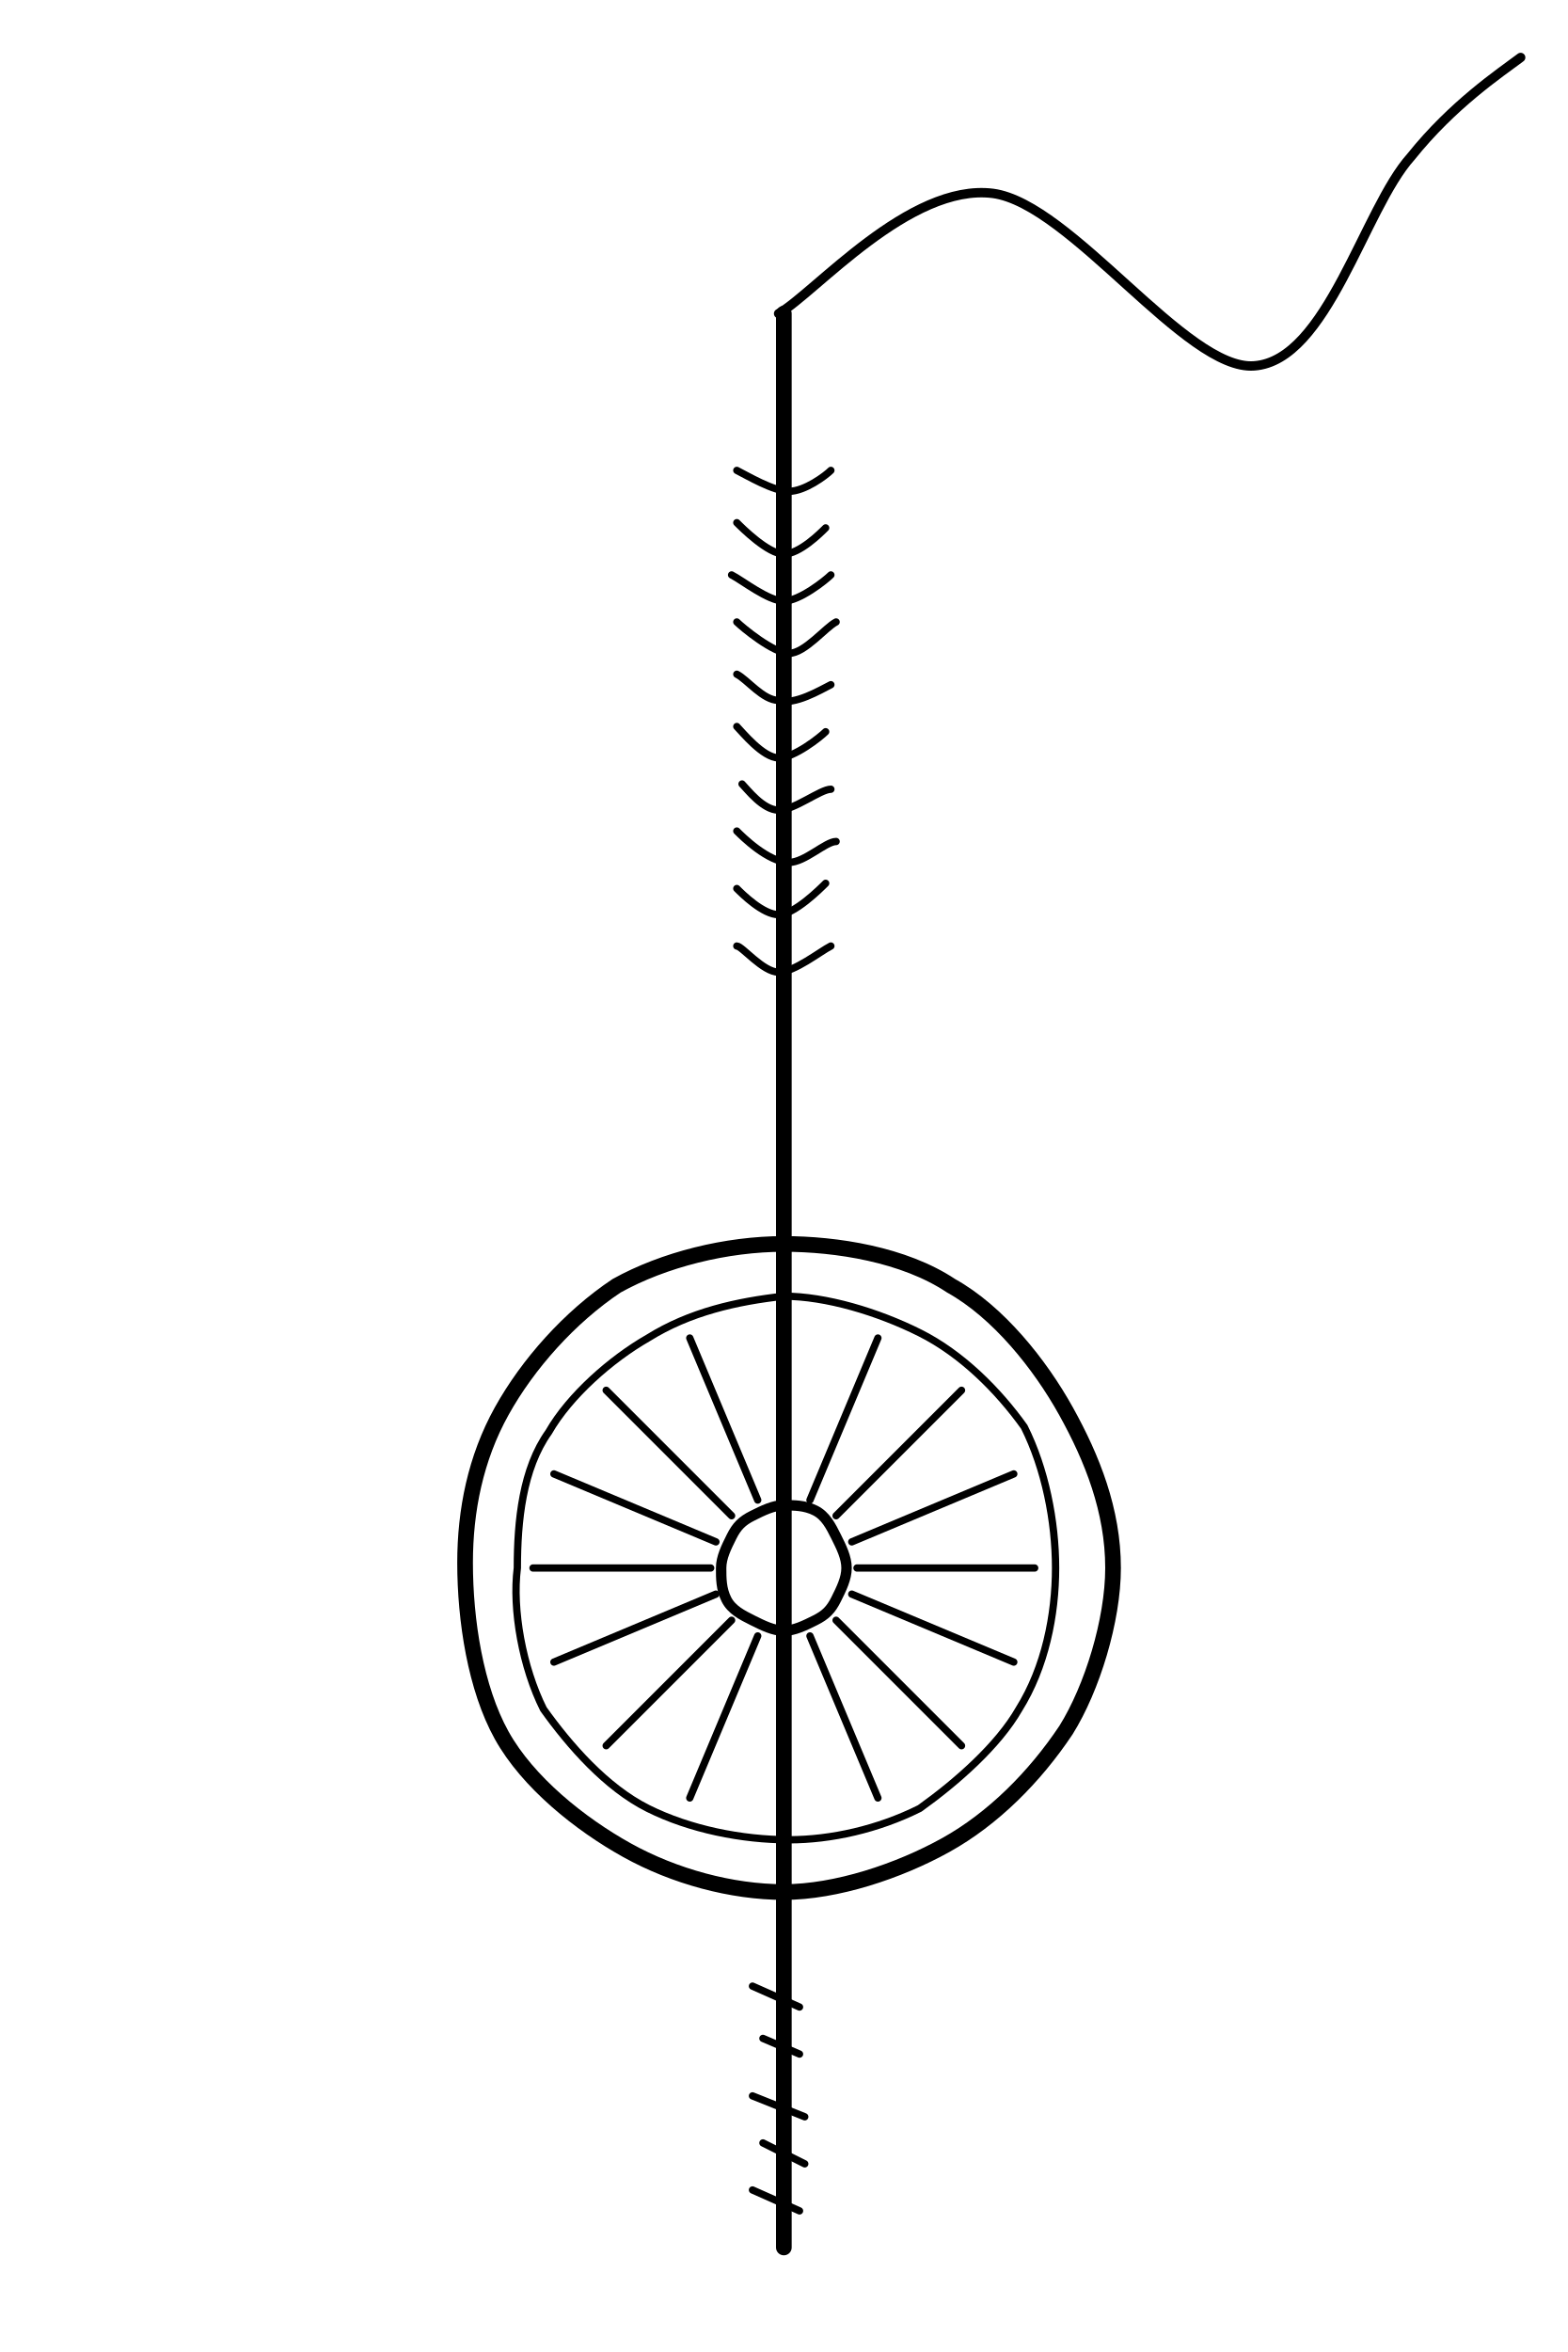
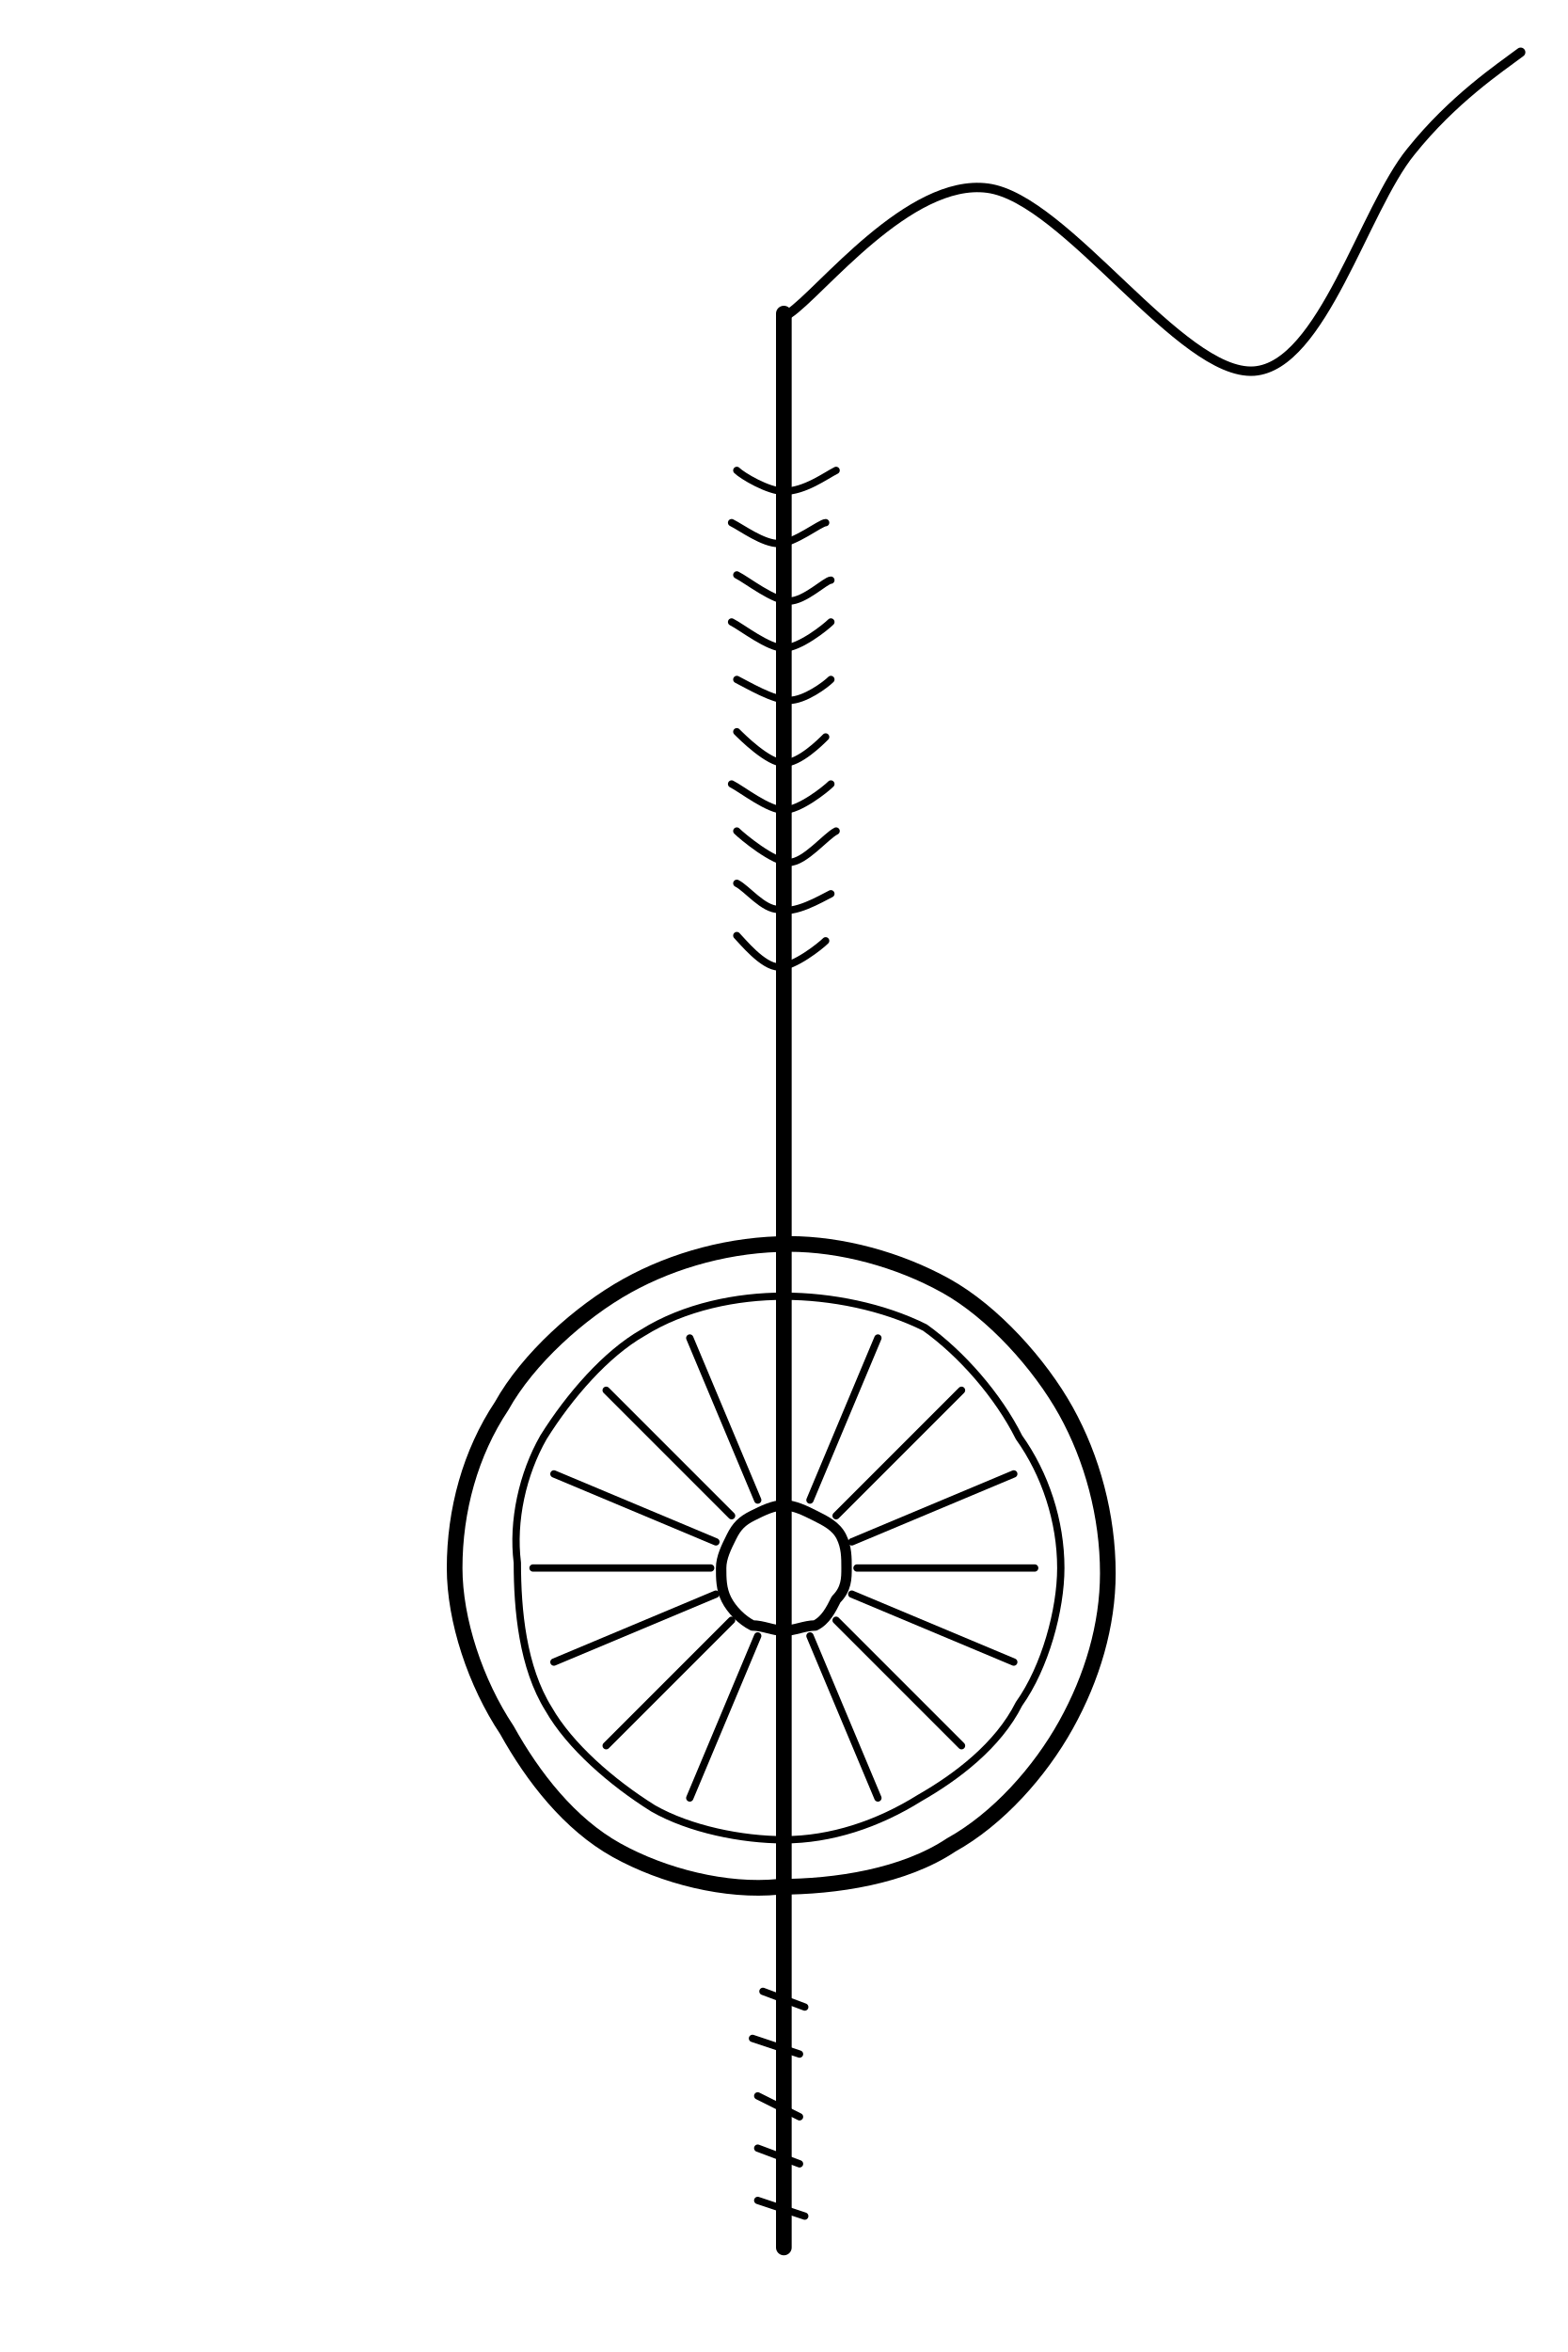
<svg xmlns="http://www.w3.org/2000/svg" viewBox="0 0 300 450" fill="none" stroke="currentColor" stroke-linecap="round" stroke-linejoin="round" aria-hidden="true" focusable="false">
  <line x1="150" y1="60" x2="150" y2="430" stroke-width="3" />
-   <path d="M213 300C213 310 209 323 204 331C198 340 190 348 181 353C172 358 160 362 150 362C140 362 129 359 120 354C111 349 101 341 96 332C91 323 89 310 89 299C89 289 91 279 96 270C101 261 109 252 118 246C127 241 139 238 150 238C160 238 173 240 182 246C191 251 199 261 204 270C209 279 213 289 213 300Z" stroke-width="3" />
-   <path d="M202 300C202 309 200 319 195 327C191 334 183 341 176 346C168 350 159 352 151 352C142 352 132 350 124 346C116 342 109 334 104 327C100 319 98 308 99 300C99 291 100 281 105 274C109 267 117 260 124 256C132 251 141 249 150 248C158 248 168 251 176 255C184 259 191 266 196 273C200 281 202 291 202 300Z" stroke-width="1.4" />
+   <path d="M212 301C212 311 209 321 204 330C199 339 191 348 182 353C173 359 160 361 149 361C139 362 127 359 118 354C109 349 102 340 97 331C91 322 87 310 87 300C87 289 90 278 96 269C101 260 111 251 120 246C129 241 140 238 151 238C161 238 172 241 181 246C190 251 199 261 204 270C209 279 212 290 212 301Z" stroke-width="3" />
+   <path d="M203 300C203 308 200 319 195 326C191 334 183 340 176 344C168 349 159 352 150 352C142 352 132 350 125 346C117 341 109 334 105 327C100 319 99 308 99 299C98 291 100 282 104 275C109 267 116 259 123 255C131 250 141 248 150 248C159 248 169 250 177 254C184 259 191 267 195 275C200 282 203 291 203 300Z" stroke-width="1.4" />
  <line x1="164" y1="300" x2="198" y2="300" stroke-width="1.4" />
  <line x1="163" y1="305" x2="194" y2="318" stroke-width="1.4" />
  <line x1="160" y1="310" x2="184" y2="334" stroke-width="1.4" />
  <line x1="155" y1="313" x2="168" y2="344" stroke-width="1.4" />
  <line x1="150" y1="314" x2="150" y2="348" stroke-width="1.4" />
  <line x1="145" y1="313" x2="132" y2="344" stroke-width="1.4" />
  <line x1="140" y1="310" x2="116" y2="334" stroke-width="1.4" />
  <line x1="137" y1="305" x2="106" y2="318" stroke-width="1.4" />
  <line x1="136" y1="300" x2="102" y2="300" stroke-width="1.4" />
  <line x1="137" y1="295" x2="106" y2="282" stroke-width="1.4" />
  <line x1="140" y1="290" x2="116" y2="266" stroke-width="1.4" />
  <line x1="145" y1="287" x2="132" y2="256" stroke-width="1.4" />
  <line x1="150" y1="286" x2="150" y2="252" stroke-width="1.4" />
  <line x1="155" y1="287" x2="168" y2="256" stroke-width="1.4" />
  <line x1="160" y1="290" x2="184" y2="266" stroke-width="1.4" />
  <line x1="163" y1="295" x2="194" y2="282" stroke-width="1.4" />
-   <path d="M162 300C162 302 161 304 160 306C159 308 158 309 156 310C154 311 152 312 150 312C148 312 146 311 144 310C142 309 140 308 139 306C138 304 138 302 138 300C138 298 139 296 140 294C141 292 142 291 144 290C146 289 148 288 150 288C152 288 154 288 156 289C158 290 159 292 160 294C161 296 162 298 162 300Z" stroke-width="2" />
-   <path d="M141 90C143 91 148 94 151 94C154 94 158 91 159 90" stroke-width="1.4" />
-   <path d="M141 100C142 101 147 106 150 106C153 106 157 102 158 101" stroke-width="1.4" />
-   <path d="M140 110C142 111 147 115 150 115C153 115 158 111 159 110" stroke-width="1.4" />
-   <path d="M141 119C142 120 148 125 151 125C154 125 158 120 160 119" stroke-width="1.4" />
-   <path d="M141 129C143 130 146 134 149 134C152 135 157 132 159 131" stroke-width="1.4" />
-   <path d="M141 139C142 140 146 145 149 145C152 145 157 141 158 140" stroke-width="1.4" />
-   <path d="M142 150C143 151 146 155 149 155C152 155 157 151 159 151" stroke-width="1.4" />
-   <path d="M141 159C142 160 147 165 151 165C154 165 158 161 160 161" stroke-width="1.4" />
-   <path d="M141 170C142 171 146 175 149 175C152 175 157 170 158 169" stroke-width="1.4" />
-   <path d="M141 181C142 181 146 186 149 186C152 186 157 182 159 181" stroke-width="1.4" />
-   <path d="M149 60C156 56 174 35 190 37C205 39 227 71 240 70C254 69 261 40 270 30C278 20 287 14 291 11" stroke-width="1.8" />
-   <path d="M144 380 L153 384" stroke-width="1.4" />
-   <path d="M146 390 L153 393" stroke-width="1.4" />
-   <path d="M144 401 L154 405" stroke-width="1.4" />
-   <path d="M146 410 L154 414" stroke-width="1.4" />
-   <path d="M144 419 L153 423" stroke-width="1.4" />
+   <path d="M162 300C162 302 162 304 160 306C159 308 158 310 156 311C154 311 152 312 150 312C148 312 146 311 144 311C142 310 140 308 139 306C138 304 138 302 138 300C138 298 139 296 140 294C141 292 142 291 144 290C146 289 148 288 150 288C152 288 154 289 156 290C158 291 160 292 161 294C162 296 162 298 162 300Z" stroke-width="2" />
+   <path d="M141 90C142 91 147 94 150 94C154 94 158 91 160 90" stroke-width="1.4" />
+   <path d="M140 100C142 101 146 104 149 104C152 104 157 100 158 100" stroke-width="1.4" />
+   <path d="M141 110C143 111 148 115 151 115C154 115 158 111 159 111" stroke-width="1.4" />
+   <path d="M140 119C142 120 147 124 150 124C153 124 158 120 159 119" stroke-width="1.4" />
+   <path d="M141 130C143 131 148 134 151 134C154 134 158 131 159 130" stroke-width="1.4" />
+   <path d="M141 140C142 141 147 146 150 146C153 146 157 142 158 141" stroke-width="1.4" />
+   <path d="M140 150C142 151 147 155 150 155C153 155 158 151 159 150" stroke-width="1.4" />
+   <path d="M141 159C142 160 148 165 151 165C154 165 158 160 160 159" stroke-width="1.4" />
+   <path d="M141 169C143 170 146 174 149 174C152 175 157 172 159 171" stroke-width="1.4" />
+   <path d="M141 179C142 180 146 185 149 185C152 185 157 181 158 180" stroke-width="1.4" />
+   <path d="M151 60C157 56 174 34 189 36C204 38 226 72 240 71C253 70 261 40 270 29C278 19 287 13 291 10" stroke-width="1.8" />
+   <path d="M146 381 L154 384" stroke-width="1.4" />
+   <path d="M144 390 L153 393" stroke-width="1.4" />
+   <path d="M145 401 L153 405" stroke-width="1.4" />
+   <path d="M145 411 L153 414" stroke-width="1.4" />
+   <path d="M145 421 L154 424" stroke-width="1.4" />
</svg>
